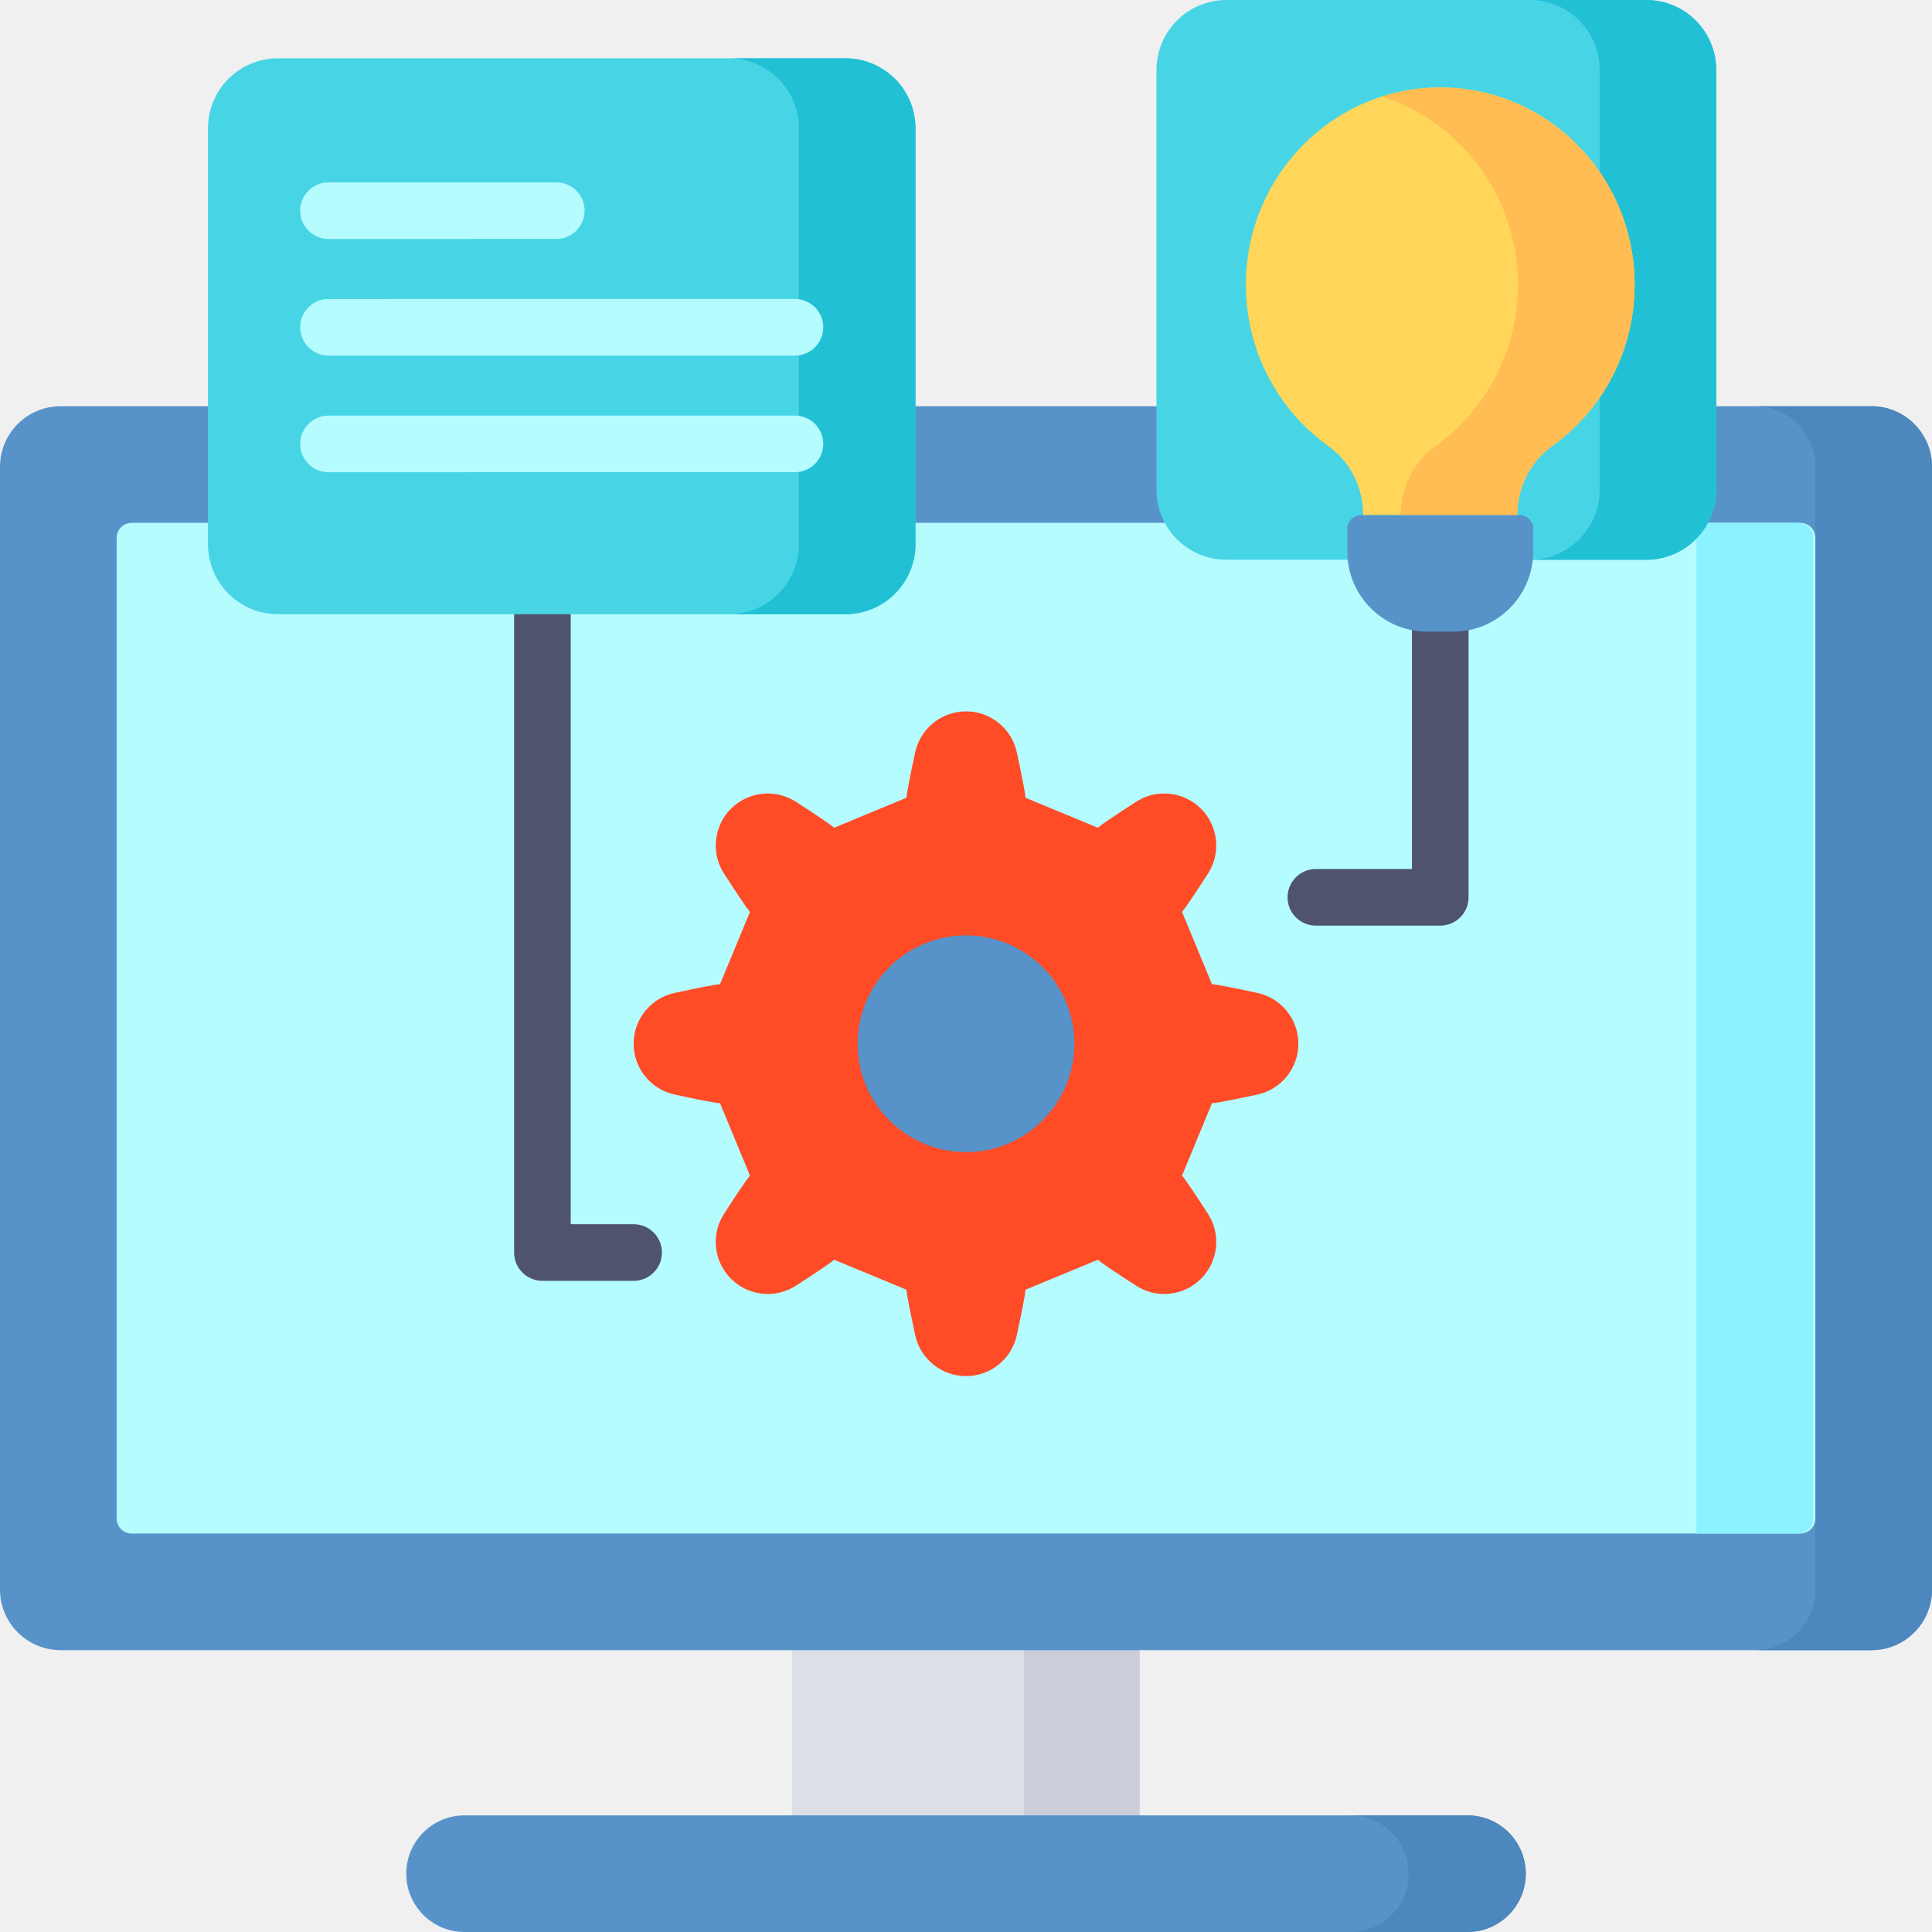
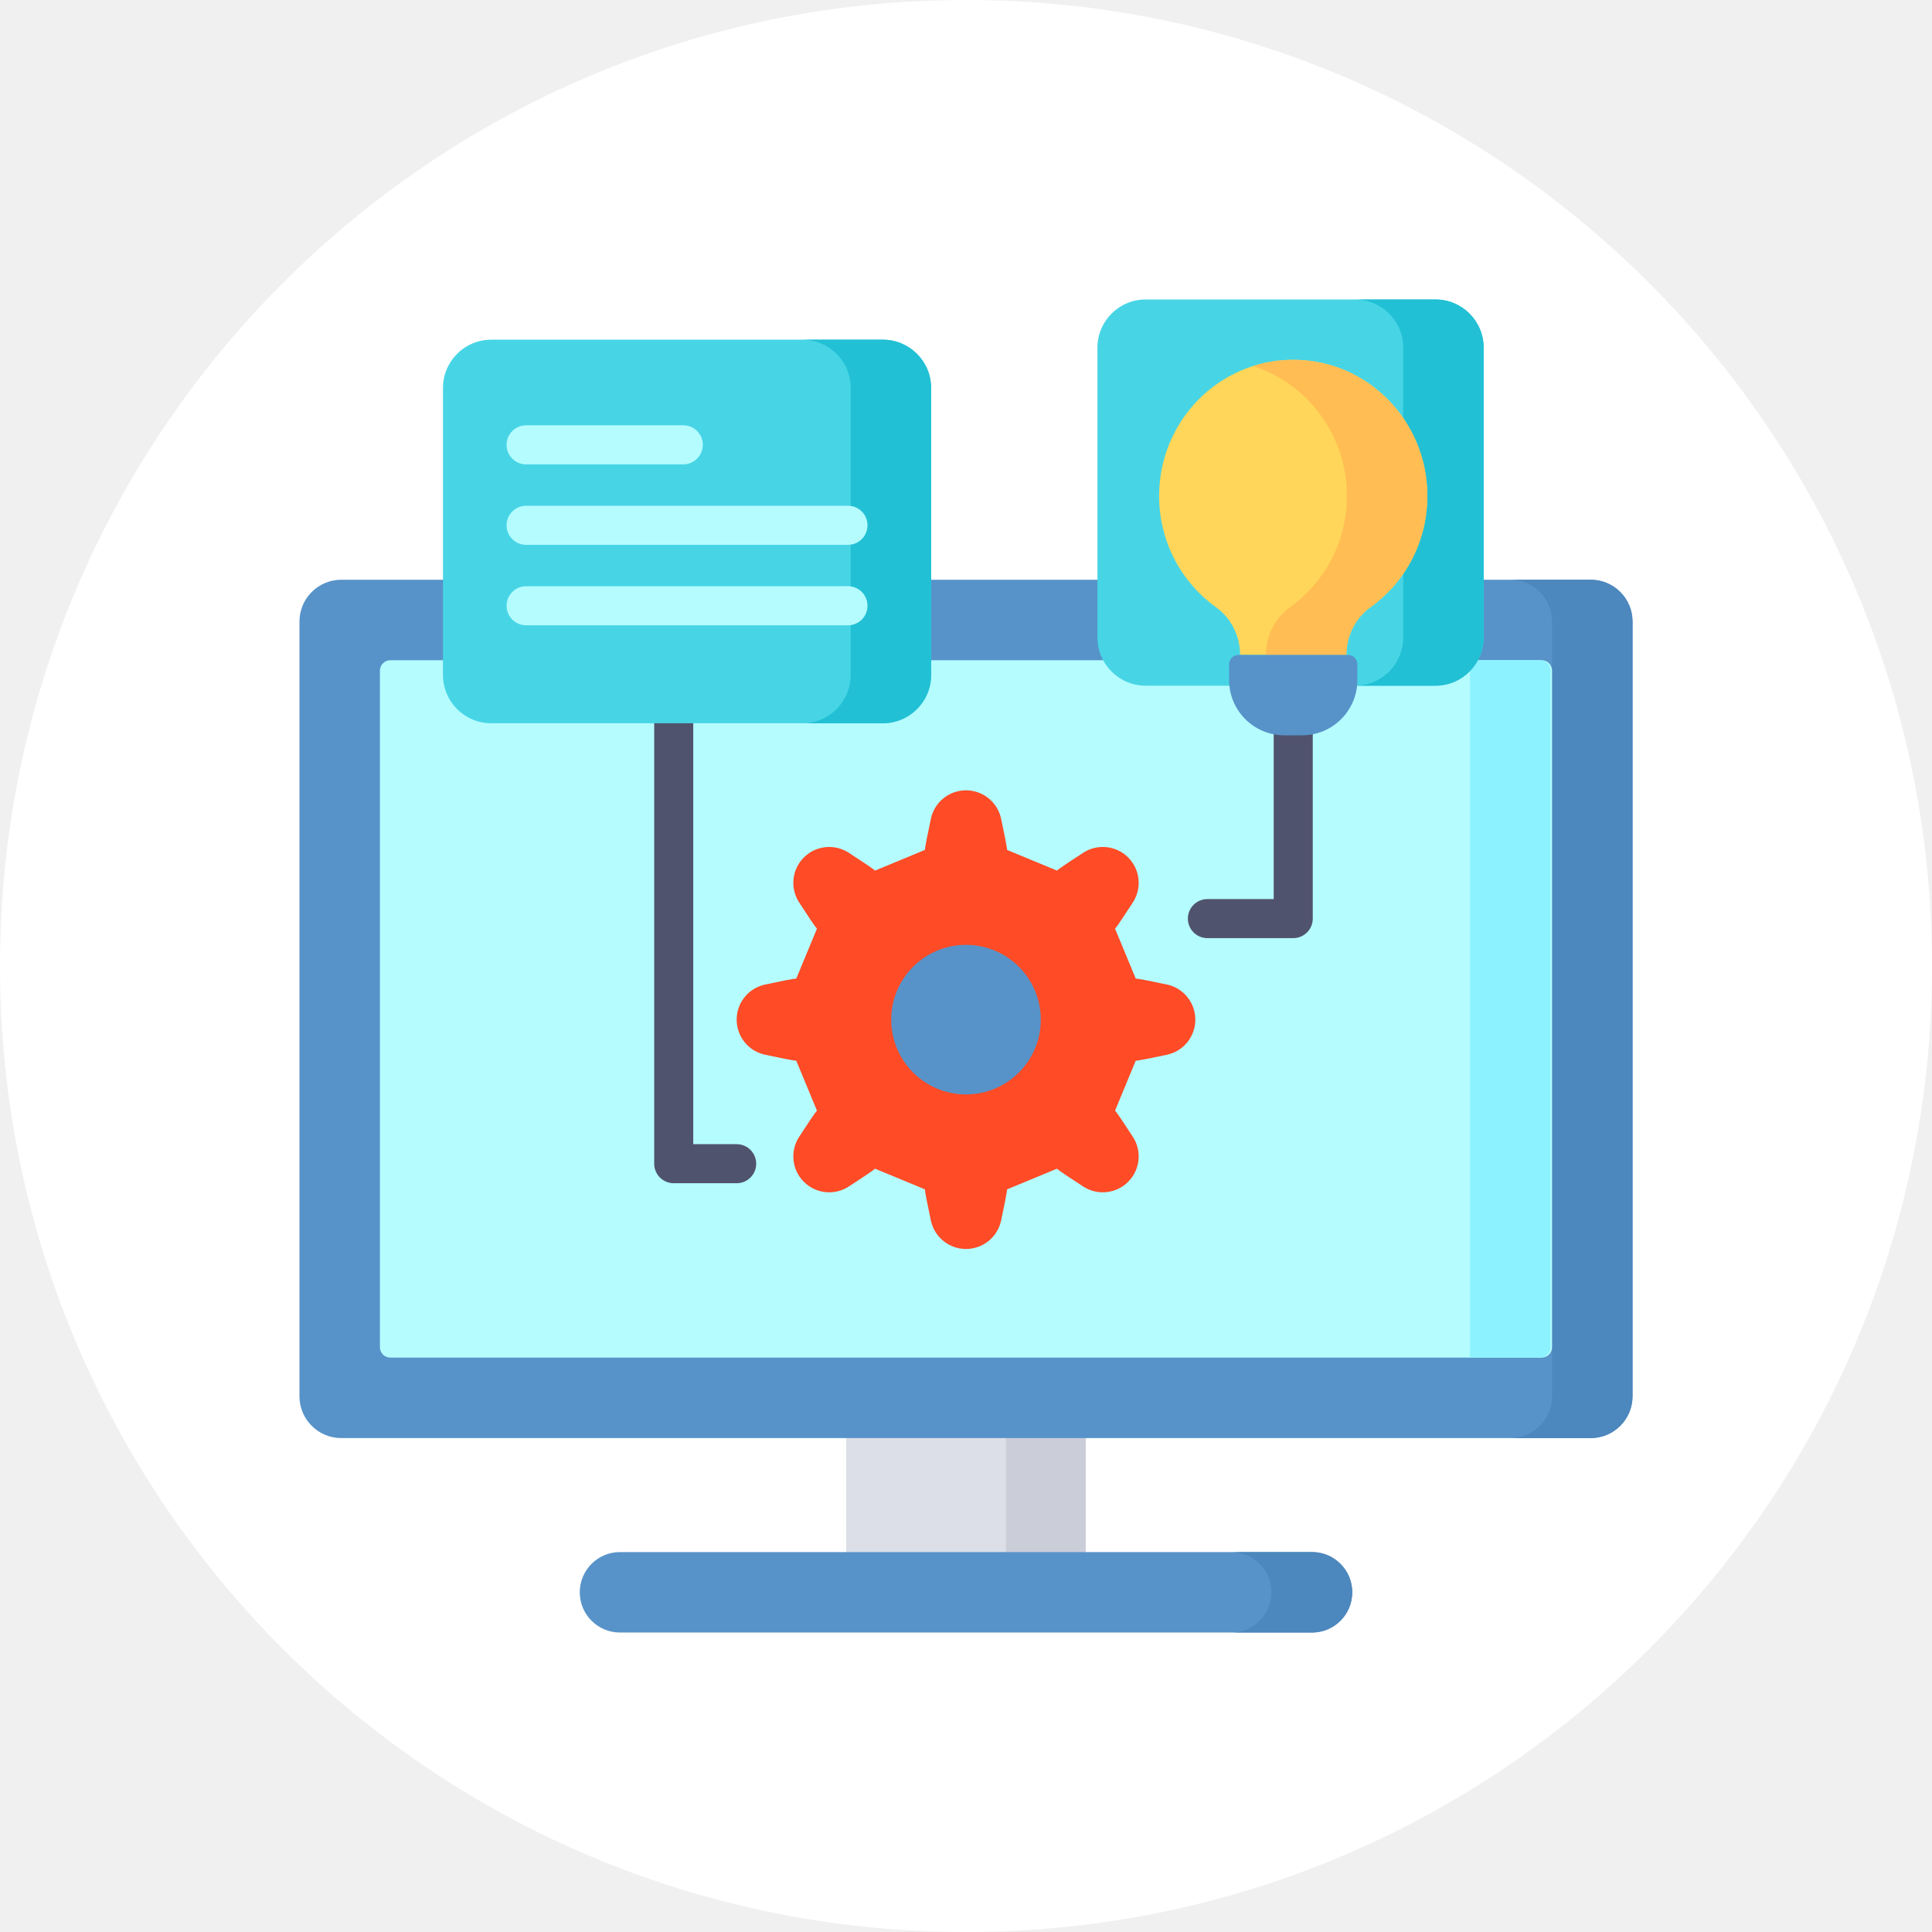
- <svg xmlns="http://www.w3.org/2000/svg" height="512pt" viewBox="0 0 512 512.001" width="512pt">
-   <path d="m210 423.203h92v72h-92zm0 0" fill="#b5fcff" />
-   <path d="m210 423.203h92v72h-92zm0 0" fill="#dcdfe8" />
-   <path d="m271.332 423.203h30.668v72h-30.668zm0 0" fill="#cbcdd9" />
-   <path d="m495.938 437.312h-479.875c-8.871 0-16.062-7.191-16.062-16.062v-297.535c0-8.871 7.191-16.062 16.062-16.062h479.875c8.871 0 16.062 7.191 16.062 16.062v297.535c0 8.871-7.191 16.062-16.062 16.062zm0 0" fill="#5793c9" />
-   <path d="m495.938 107.652h-30.902c8.871 0 16.059 7.191 16.059 16.062v297.535c0 8.871-7.188 16.062-16.059 16.062h30.902c8.871 0 16.062-7.191 16.062-16.062v-297.535c0-8.871-7.191-16.062-16.062-16.062zm0 0" fill="#4c87bd" />
-   <path d="m30.906 402.406v-259.848c0-2.207 1.789-4 4-4h442.188c2.211 0 4 1.793 4 4v259.848c0 2.207-1.789 4-4 4h-442.188c-2.211 0-4-1.789-4-4zm0 0" fill="#b5fcff" />
-   <path d="m449.582 138.559v267.848h26.902c2.211 0 4-1.793 4-4v-259.848c0-2.207-1.789-4-4-4zm0 0" fill="#8cf2ff" />
-   <path d="m388.895 512h-265.785c-8.535 0-15.453-6.918-15.453-15.453s6.918-15.453 15.453-15.453h265.785c8.535 0 15.453 6.918 15.453 15.453s-6.918 15.453-15.453 15.453zm0 0" fill="#5793c9" />
-   <path d="m388.895 481.094h-31.035c8.531 0 15.449 6.922 15.449 15.453 0 8.535-6.918 15.453-15.449 15.453h31.035c8.531 0 15.453-6.918 15.453-15.453s-6.918-15.453-15.453-15.453zm0 0" fill="#4c87bd" />
-   <path d="m240.137 211.453c.066-.027.117-.094.117-.168-.004-.992 1.121-6.508 2.27-11.863 1.359-6.359 6.977-10.898 13.477-10.898s12.117 4.539 13.477 10.898c1.145 5.355 2.27 10.871 2.27 11.863 0 .074.043.141.113.168 1.559.645 17.434 7.223 18.992 7.867.07.027.148.016.199-.039.703-.703 5.398-3.805 9.996-6.785 5.457-3.531 12.637-2.77 17.234 1.824 4.598 4.598 5.355 11.781 1.824 17.234-2.977 4.602-6.082 9.293-6.785 9.996-.055.055-.066.129-.039.199.648 1.559 7.223 17.434 7.867 18.992.031.07.094.113.168.113.992 0 6.508 1.125 11.867 2.27 6.355 1.359 10.895 6.977 10.895 13.477s-4.539 12.117-10.895 13.477c-5.359 1.148-10.875 2.273-11.867 2.27-.074 0-.141.051-.168.121l-7.863 18.984c-.031.066-.02.148.035.203.703.699 3.809 5.395 6.785 9.992 3.531 5.457 2.773 12.641-1.824 17.238-4.598 4.594-11.777 5.355-17.234 1.824-4.598-2.98-9.293-6.082-9.996-6.789-.051-.051-.133-.062-.203-.035l-18.984 7.863c-.07.031-.117.094-.117.172 0 .992-1.125 6.508-2.27 11.863-1.359 6.355-6.977 10.898-13.477 10.898s-12.117-4.543-13.477-10.898c-1.148-5.355-2.273-10.871-2.27-11.863 0-.074-.051-.141-.117-.172l-18.984-7.863c-.07-.027-.152-.016-.203.035-.703.707-5.398 3.809-9.996 6.789-5.457 3.531-12.641 2.77-17.234-1.824-4.598-4.598-5.359-11.781-1.824-17.238 2.977-4.598 6.082-9.293 6.785-9.992.055-.055.062-.137.035-.203l-7.863-18.984c-.027-.07-.094-.121-.168-.121-.996.004-6.512-1.121-11.867-2.27-6.355-1.359-10.898-6.977-10.898-13.477s4.543-12.117 10.898-13.477c5.355-1.145 10.871-2.27 11.867-2.27.074 0 .141-.047.168-.117l7.863-18.984c.031-.07.02-.148-.035-.203-.703-.703-3.809-5.395-6.785-9.996-3.535-5.453-2.773-12.637 1.824-17.234 4.594-4.594 11.777-5.355 17.234-1.824 4.598 2.98 9.293 6.082 9.996 6.785.051.055.133.066.203.039zm0 0" fill="#ff4b26" />
-   <path d="m284.723 276.605c0 15.859-12.859 28.719-28.723 28.719s-28.723-12.859-28.723-28.719c0-15.863 12.859-28.723 28.723-28.723s28.723 12.859 28.723 28.723zm0 0" fill="#5793c9" />
-   <path d="m167.918 324.434h-16.672v-172.469c0-4.145-3.359-7.5-7.5-7.5-4.145 0-7.5 3.355-7.5 7.5v179.969c0 4.145 3.355 7.5 7.5 7.5h24.172c4.145 0 7.5-3.355 7.5-7.5 0-4.141-3.355-7.5-7.5-7.5zm0 0" fill="#50536e" />
-   <path d="m381.684 145.832c-4.145 0-7.5 3.359-7.5 7.5v76.969h-25.469c-4.141 0-7.5 3.355-7.5 7.5 0 4.141 3.359 7.5 7.5 7.5h32.969c4.141 0 7.5-3.359 7.5-7.5v-84.469c0-4.141-3.359-7.5-7.5-7.5zm0 0" fill="#50536e" />
-   <path d="m224.066 162.77h-150.406c-10.242 0-18.543-8.301-18.543-18.543v-110.23c0-10.242 8.301-18.543 18.543-18.543h150.406c10.238 0 18.543 8.301 18.543 18.543v110.23c0 10.242-8.305 18.543-18.543 18.543zm0 0" fill="#47d5e6" />
-   <path d="m224.066 15.453h-30.906c10.242 0 18.543 8.301 18.543 18.543v110.23c0 10.238-8.301 18.543-18.543 18.543h30.906c10.238 0 18.543-8.305 18.543-18.543v-110.23c0-10.242-8.305-18.543-18.543-18.543zm0 0" fill="#22c0d4" />
-   <g fill="#b5fcff">
-     <path d="m87.051 63.336 60.367-.008c4.141 0 7.5-3.355 7.5-7.5 0-4.141-3.359-7.5-7.5-7.5l-60.367.008c-4.141 0-7.5 3.355-7.5 7.5 0 4.141 3.359 7.5 7.5 7.5zm0 0" />
-     <path d="m87.051 94.238 123.621-.004c4.145 0 7.5-3.359 7.5-7.5 0-4.145-3.359-7.5-7.5-7.5l-123.621.004c-4.141 0-7.5 3.359-7.5 7.5 0 4.145 3.359 7.5 7.5 7.5zm0 0" />
-     <path d="m210.672 110.137-123.621.004c-4.141 0-7.5 3.359-7.5 7.5 0 4.145 3.359 7.5 7.5 7.5l123.621-.004c4.145 0 7.5-3.355 7.5-7.5 0-4.141-3.355-7.5-7.5-7.5zm0 0" />
+ <svg xmlns="http://www.w3.org/2000/svg" version="1.1" width="512" height="512" x="0" y="0" viewBox="0 0 512 512.001" style="enable-background:new 0 0 512 512" xml:space="preserve" class="">
+   <circle r="256" cx="256" cy="256" fill="#ffffff" shape="circle" />
+   <g transform="matrix(0.69,0,0,0.69,79.36,79.36)">
+     <path fill="#b5fcff" d="M210 423.203h92v72h-92zm0 0" opacity="1" data-original="#b5fcff" class="" />
+     <path fill="#dcdfe8" d="M210 423.203h92v72h-92zm0 0" opacity="1" data-original="#dcdfe8" />
+     <path fill="#cbcdd9" d="M271.332 423.203H302v72h-30.668zm0 0" opacity="1" data-original="#cbcdd9" />
+     <path fill="#5793c9" d="M495.938 437.313H16.063C7.19 437.313 0 430.12 0 421.25V123.715c0-8.871 7.191-16.063 16.063-16.063h479.875c8.87 0 16.062 7.192 16.062 16.063V421.25c0 8.871-7.191 16.063-16.063 16.063zm0 0" opacity="1" data-original="#5793c9" class="" />
+     <path fill="#4c87bd" d="M495.938 107.652h-30.903c8.871 0 16.059 7.192 16.059 16.063V421.25c0 8.871-7.188 16.063-16.059 16.063h30.903c8.87 0 16.062-7.192 16.062-16.063V123.715c0-8.871-7.191-16.063-16.063-16.063zm0 0" opacity="1" data-original="#4c87bd" class="" />
+     <path fill="#b5fcff" d="M30.906 402.406V142.56a4 4 0 0 1 4-4h442.188a4 4 0 0 1 4 4v259.847a4 4 0 0 1-4 4H34.906c-2.21 0-4-1.789-4-4zm0 0" opacity="1" data-original="#b5fcff" class="" />
+     <path fill="#8cf2ff" d="M449.582 138.559v267.847h26.902a4 4 0 0 0 4-4V142.56a4 4 0 0 0-4-4zm0 0" opacity="1" data-original="#8cf2ff" class="" />
+     <path fill="#5793c9" d="M388.895 512H123.109c-8.535 0-15.453-6.918-15.453-15.453s6.918-15.453 15.453-15.453h265.786c8.535 0 15.453 6.918 15.453 15.453S397.43 512 388.895 512zm0 0" opacity="1" data-original="#5793c9" class="" />
+     <path fill="#4c87bd" d="M388.895 481.094h-31.036c8.532 0 15.45 6.922 15.45 15.453 0 8.535-6.918 15.453-15.45 15.453h31.036c8.53 0 15.453-6.918 15.453-15.453s-6.918-15.453-15.453-15.453zm0 0" opacity="1" data-original="#4c87bd" class="" />
+     <path fill="#ff4b26" d="M240.137 211.453a.187.187 0 0 0 .117-.168c-.004-.992 1.121-6.508 2.27-11.863 1.359-6.36 6.976-10.899 13.476-10.899s12.117 4.54 13.477 10.899c1.144 5.355 2.27 10.871 2.27 11.863 0 .074.042.14.112.168 1.559.645 17.434 7.223 18.993 7.867.07.028.148.016.199-.039.703-.703 5.398-3.804 9.996-6.785a13.781 13.781 0 0 1 19.059 19.059c-2.977 4.601-6.083 9.293-6.786 9.996a.18.18 0 0 0-.039.199c.649 1.559 7.223 17.434 7.867 18.992.032.07.094.113.168.113.993 0 6.508 1.125 11.868 2.27 6.355 1.36 10.894 6.977 10.894 13.477s-4.539 12.117-10.894 13.476c-5.36 1.149-10.875 2.274-11.868 2.27-.074 0-.14.05-.168.12l-7.863 18.985a.18.18 0 0 0 .035.203c.703.7 3.809 5.395 6.785 9.992a13.786 13.786 0 0 1-1.824 17.239 13.786 13.786 0 0 1-17.234 1.824c-4.598-2.98-9.293-6.082-9.996-6.79a.191.191 0 0 0-.203-.034l-18.985 7.863a.187.187 0 0 0-.117.172c0 .992-1.125 6.508-2.27 11.863a13.782 13.782 0 0 1-26.953 0c-1.148-5.355-2.273-10.87-2.27-11.863 0-.074-.05-.14-.116-.172l-18.985-7.863a.191.191 0 0 0-.203.035c-.703.707-5.398 3.808-9.996 6.789a13.785 13.785 0 0 1-17.234-1.824 13.781 13.781 0 0 1-1.824-17.239c2.976-4.597 6.082-9.293 6.785-9.992a.187.187 0 0 0 .035-.203l-7.863-18.984a.185.185 0 0 0-.168-.121c-.997.004-6.512-1.121-11.868-2.27a13.782 13.782 0 0 1 0-26.953c5.356-1.145 10.871-2.27 11.868-2.27.074 0 .14-.046.168-.117l7.863-18.984a.179.179 0 0 0-.035-.203c-.703-.703-3.809-5.395-6.785-9.996a13.776 13.776 0 0 1 1.824-17.235 13.785 13.785 0 0 1 17.234-1.824c4.598 2.98 9.293 6.082 9.996 6.785.051.055.133.067.203.04zm0 0" opacity="1" data-original="#ff4b26" class="" />
+     <path fill="#5793c9" d="M284.723 276.605c0 15.86-12.86 28.72-28.723 28.72s-28.723-12.86-28.723-28.72c0-15.863 12.86-28.722 28.723-28.722s28.723 12.86 28.723 28.722zm0 0" opacity="1" data-original="#5793c9" class="" />
+     <path fill="#50536e" d="M167.918 324.434h-16.672v-172.47a7.5 7.5 0 0 0-7.5-7.5 7.497 7.497 0 0 0-7.5 7.5v179.97c0 4.144 3.356 7.5 7.5 7.5h24.172c4.144 0 7.5-3.356 7.5-7.5a7.5 7.5 0 0 0-7.5-7.5zM381.684 145.832a7.5 7.5 0 0 0-7.5 7.5v76.969h-25.47a7.5 7.5 0 1 0 0 15h32.97c4.14 0 7.5-3.36 7.5-7.5v-84.469c0-4.14-3.36-7.5-7.5-7.5zm0 0" opacity="1" data-original="#50536e" class="" />
+     <path fill="#47d5e6" d="M224.066 162.77H73.66c-10.242 0-18.543-8.301-18.543-18.543V33.997c0-10.243 8.301-18.544 18.543-18.544h150.406c10.239 0 18.543 8.3 18.543 18.543v110.23c0 10.243-8.304 18.544-18.543 18.544zm0 0" opacity="1" data-original="#47d5e6" class="" />
+     <path fill="#22c0d4" d="M224.066 15.453H193.16c10.242 0 18.543 8.3 18.543 18.543v110.23c0 10.239-8.3 18.544-18.543 18.544h30.906c10.239 0 18.543-8.305 18.543-18.543V33.997c0-10.243-8.304-18.544-18.543-18.544zm0 0" opacity="1" data-original="#22c0d4" class="" />
+     <g fill="#b5fcff">
+       <path d="m87.05 63.336 60.368-.008a7.5 7.5 0 1 0 0-15l-60.367.008a7.5 7.5 0 1 0 0 15zM87.05 94.238l123.622-.004a7.5 7.5 0 0 0 7.5-7.5 7.5 7.5 0 0 0-7.5-7.5l-123.621.004a7.5 7.5 0 1 0 0 15zM210.672 110.137l-123.621.004a7.5 7.5 0 1 0 0 15l123.62-.004c4.145 0 7.5-3.356 7.5-7.5a7.5 7.5 0 0 0-7.5-7.5zm0 0" fill="#b5fcff" opacity="1" data-original="#b5fcff" class="" />
+     </g>
+     <path fill="#47d5e6" d="M436.281 148.348H325.023c-10.242 0-18.543-8.305-18.543-18.543V18.543C306.48 8.301 314.781 0 325.023 0h111.258c10.242 0 18.543 8.3 18.543 18.543v111.262c0 10.238-8.3 18.543-18.543 18.543zm0 0" opacity="1" data-original="#47d5e6" class="" />
+     <path fill="#22c0d4" d="M436.281 0H405.38c10.238 0 18.543 8.3 18.543 18.543v111.262c0 10.238-8.305 18.543-18.543 18.543h30.902c10.242 0 18.543-8.305 18.543-18.543V18.543c0-10.242-8.3-18.543-18.543-18.543zm0 0" opacity="1" data-original="#22c0d4" class="" />
+     <path fill="#ffd659" d="M433.191 75.465c0-28.88-23.062-52.285-51.507-52.285-28.446 0-51.512 23.406-51.512 52.285 0 17.668 8.637 33.293 21.86 42.754 5.84 4.18 9.234 11.05 9.234 18.304h40.832c0-7.253 3.394-14.125 9.234-18.304 13.223-9.461 21.86-25.086 21.86-42.754zm0 0" opacity="1" data-original="#ffd659" />
+     <path fill="#ffbd54" d="M381.684 23.18c-5.387 0-10.575.84-15.454 2.394 20.895 6.664 36.055 26.477 36.055 49.89 0 17.669-8.637 33.294-21.86 42.755-5.84 4.18-9.23 11.05-9.23 18.304h30.903c0-7.253 3.394-14.125 9.234-18.304 13.223-9.461 21.86-25.086 21.86-42.754 0-28.88-23.063-52.285-51.508-52.285zm0 0" opacity="1" data-original="#ffbd54" />
+     <path fill="#5793c9" d="M402.727 136.523h-42.09a3.59 3.59 0 0 0-3.59 3.59v6.059c0 11.726 9.504 21.23 21.23 21.23h6.809c11.726 0 21.23-9.504 21.23-21.23v-6.059a3.59 3.59 0 0 0-3.59-3.59zm0 0" opacity="1" data-original="#5793c9" class="" />
  </g>
-   <path d="m436.281 148.348h-111.258c-10.242 0-18.543-8.305-18.543-18.543v-111.262c0-10.242 8.301-18.543 18.543-18.543h111.258c10.242 0 18.543 8.301 18.543 18.543v111.262c0 10.238-8.301 18.543-18.543 18.543zm0 0" fill="#47d5e6" />
-   <path d="m436.281 0h-30.902c10.238 0 18.543 8.301 18.543 18.543v111.262c0 10.238-8.305 18.543-18.543 18.543h30.902c10.242 0 18.543-8.305 18.543-18.543v-111.262c0-10.242-8.301-18.543-18.543-18.543zm0 0" fill="#22c0d4" />
-   <path d="m433.191 75.465c0-28.879-23.062-52.285-51.508-52.285-28.445 0-51.512 23.406-51.512 52.285 0 17.668 8.637 33.293 21.859 42.754 5.84 4.18 9.234 11.051 9.234 18.305h40.832c0-7.254 3.395-14.125 9.234-18.305 13.223-9.461 21.859-25.086 21.859-42.754zm0 0" fill="#ffd659" />
-   <path d="m381.684 23.18c-5.387 0-10.574.84-15.453 2.395 20.895 6.664 36.055 26.477 36.055 49.891 0 17.668-8.637 33.293-21.859 42.754-5.84 4.18-9.23 11.051-9.23 18.305h30.902c0-7.254 3.395-14.125 9.234-18.305 13.223-9.461 21.859-25.086 21.859-42.754 0-28.879-23.062-52.285-51.508-52.285zm0 0" fill="#ffbd54" />
-   <path d="m402.727 136.523h-42.09c-1.98 0-3.59 1.605-3.59 3.59v6.059c0 11.727 9.504 21.23 21.23 21.23h6.809c11.727 0 21.23-9.504 21.23-21.23v-6.059c0-1.98-1.605-3.59-3.59-3.59zm0 0" fill="#5793c9" />
</svg>
